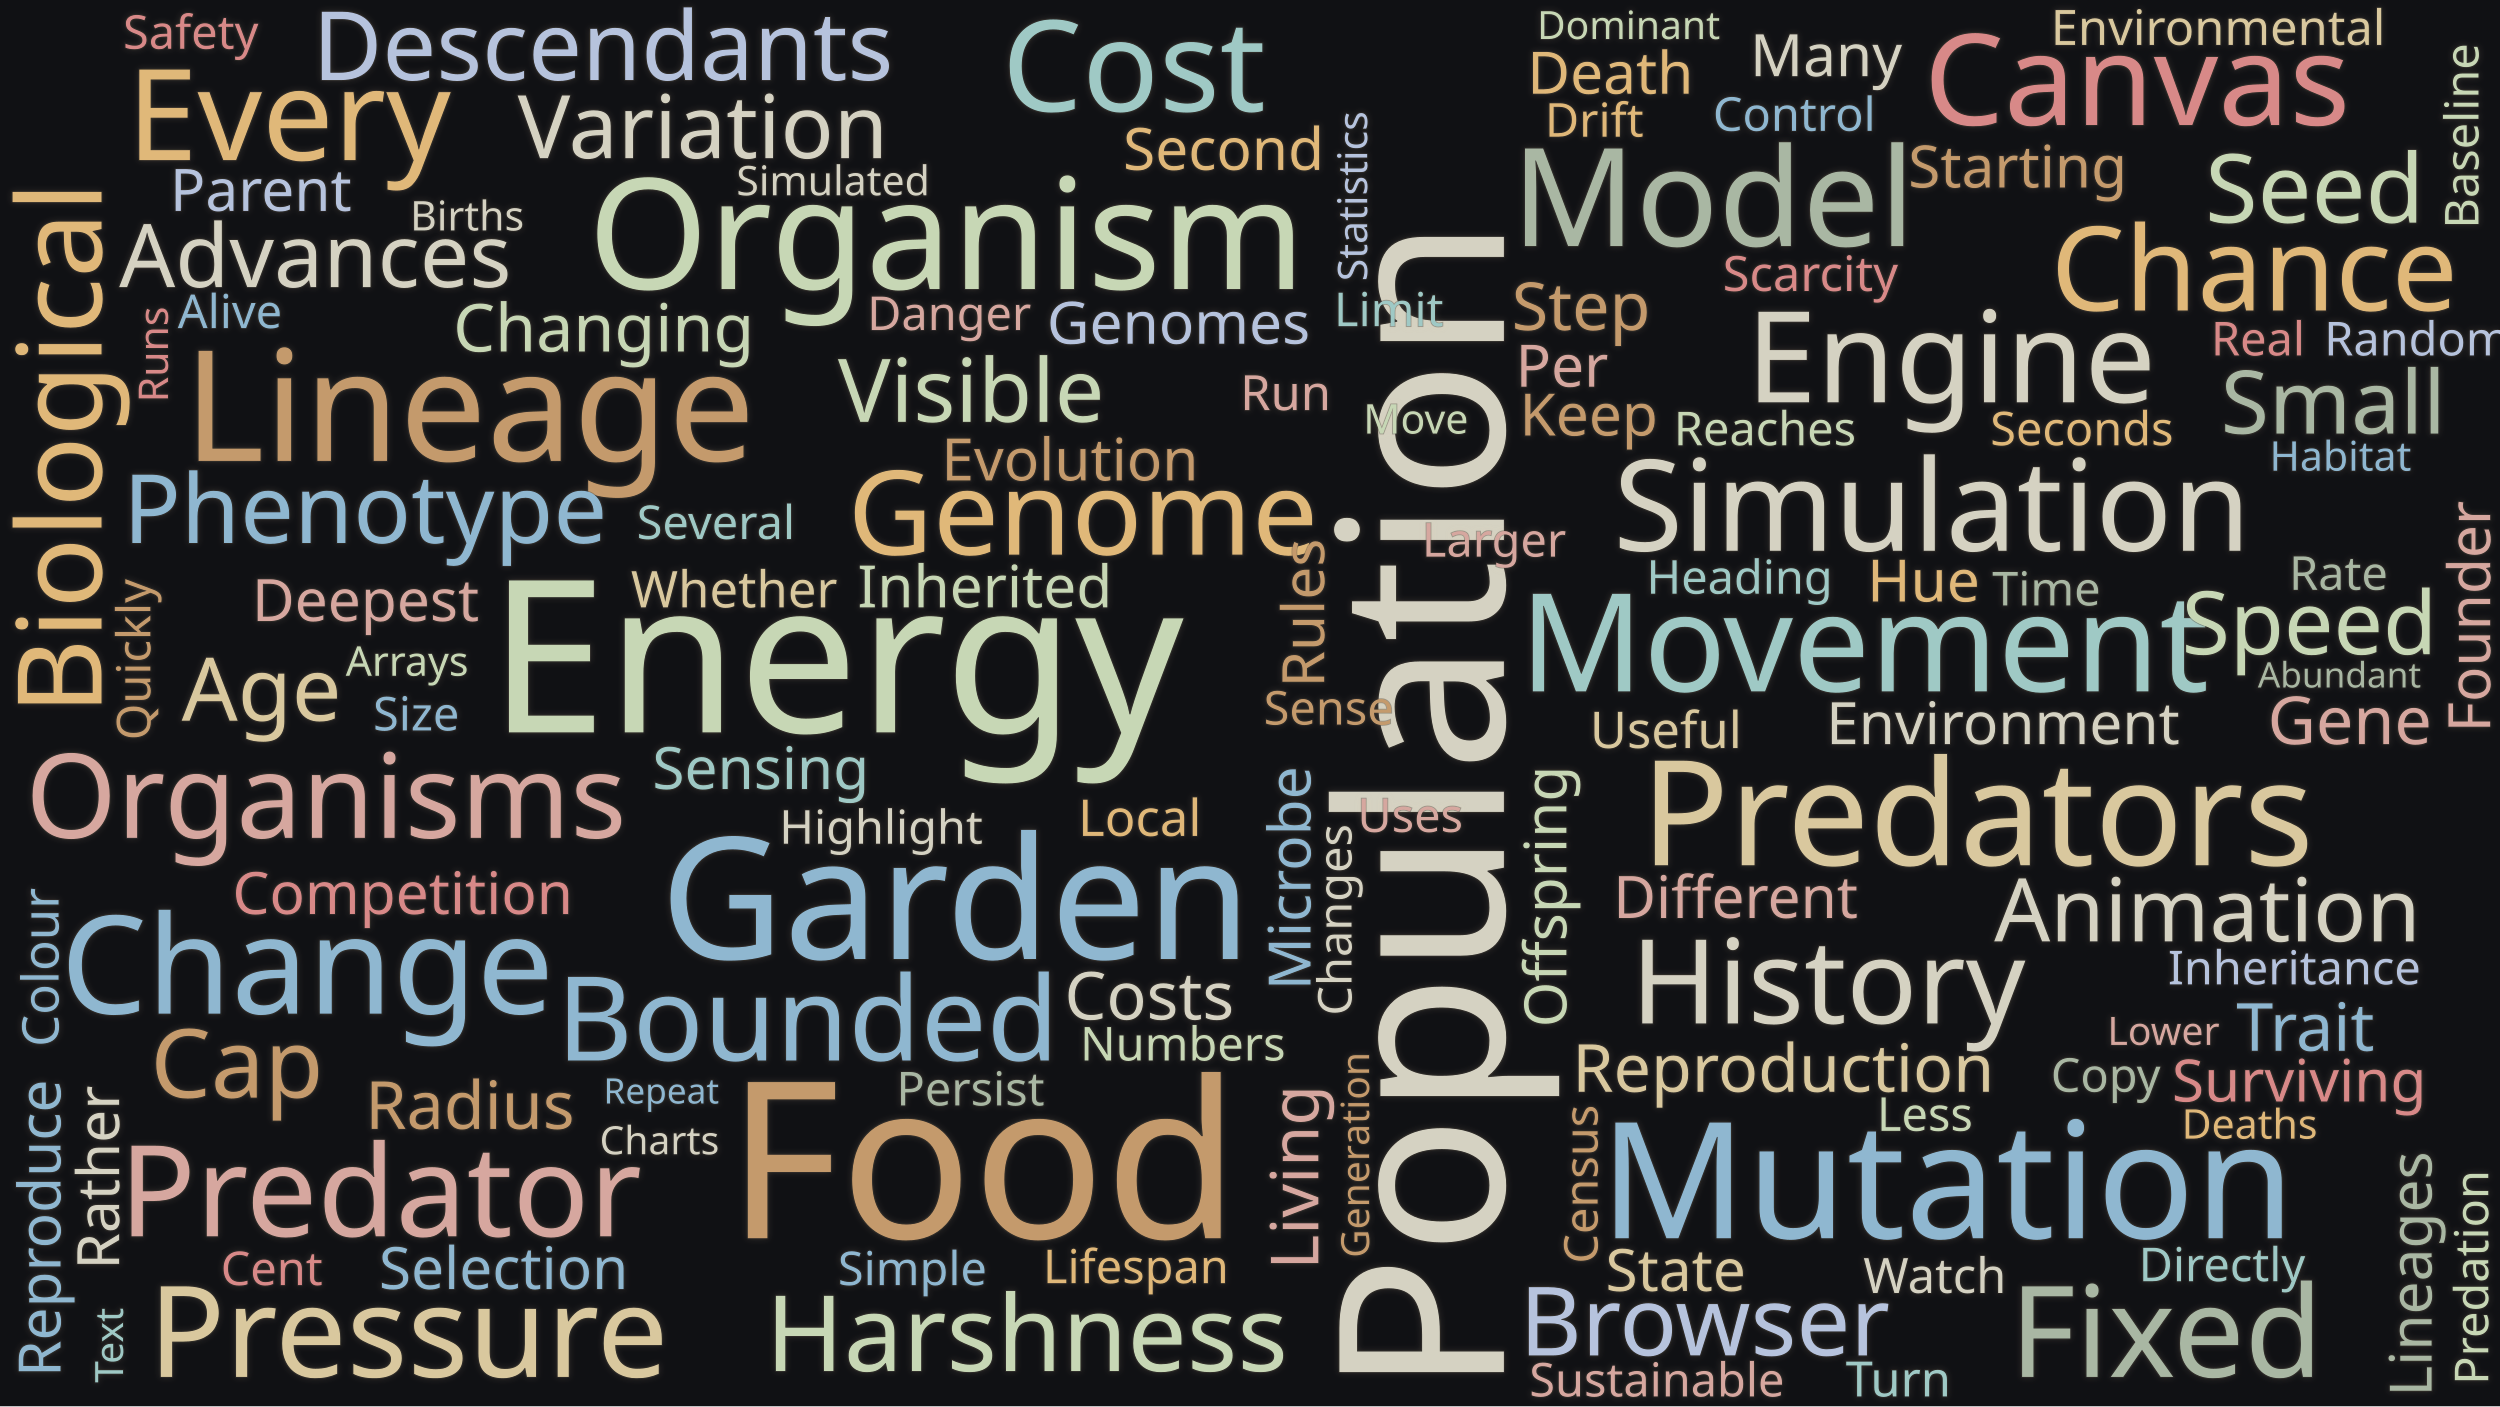
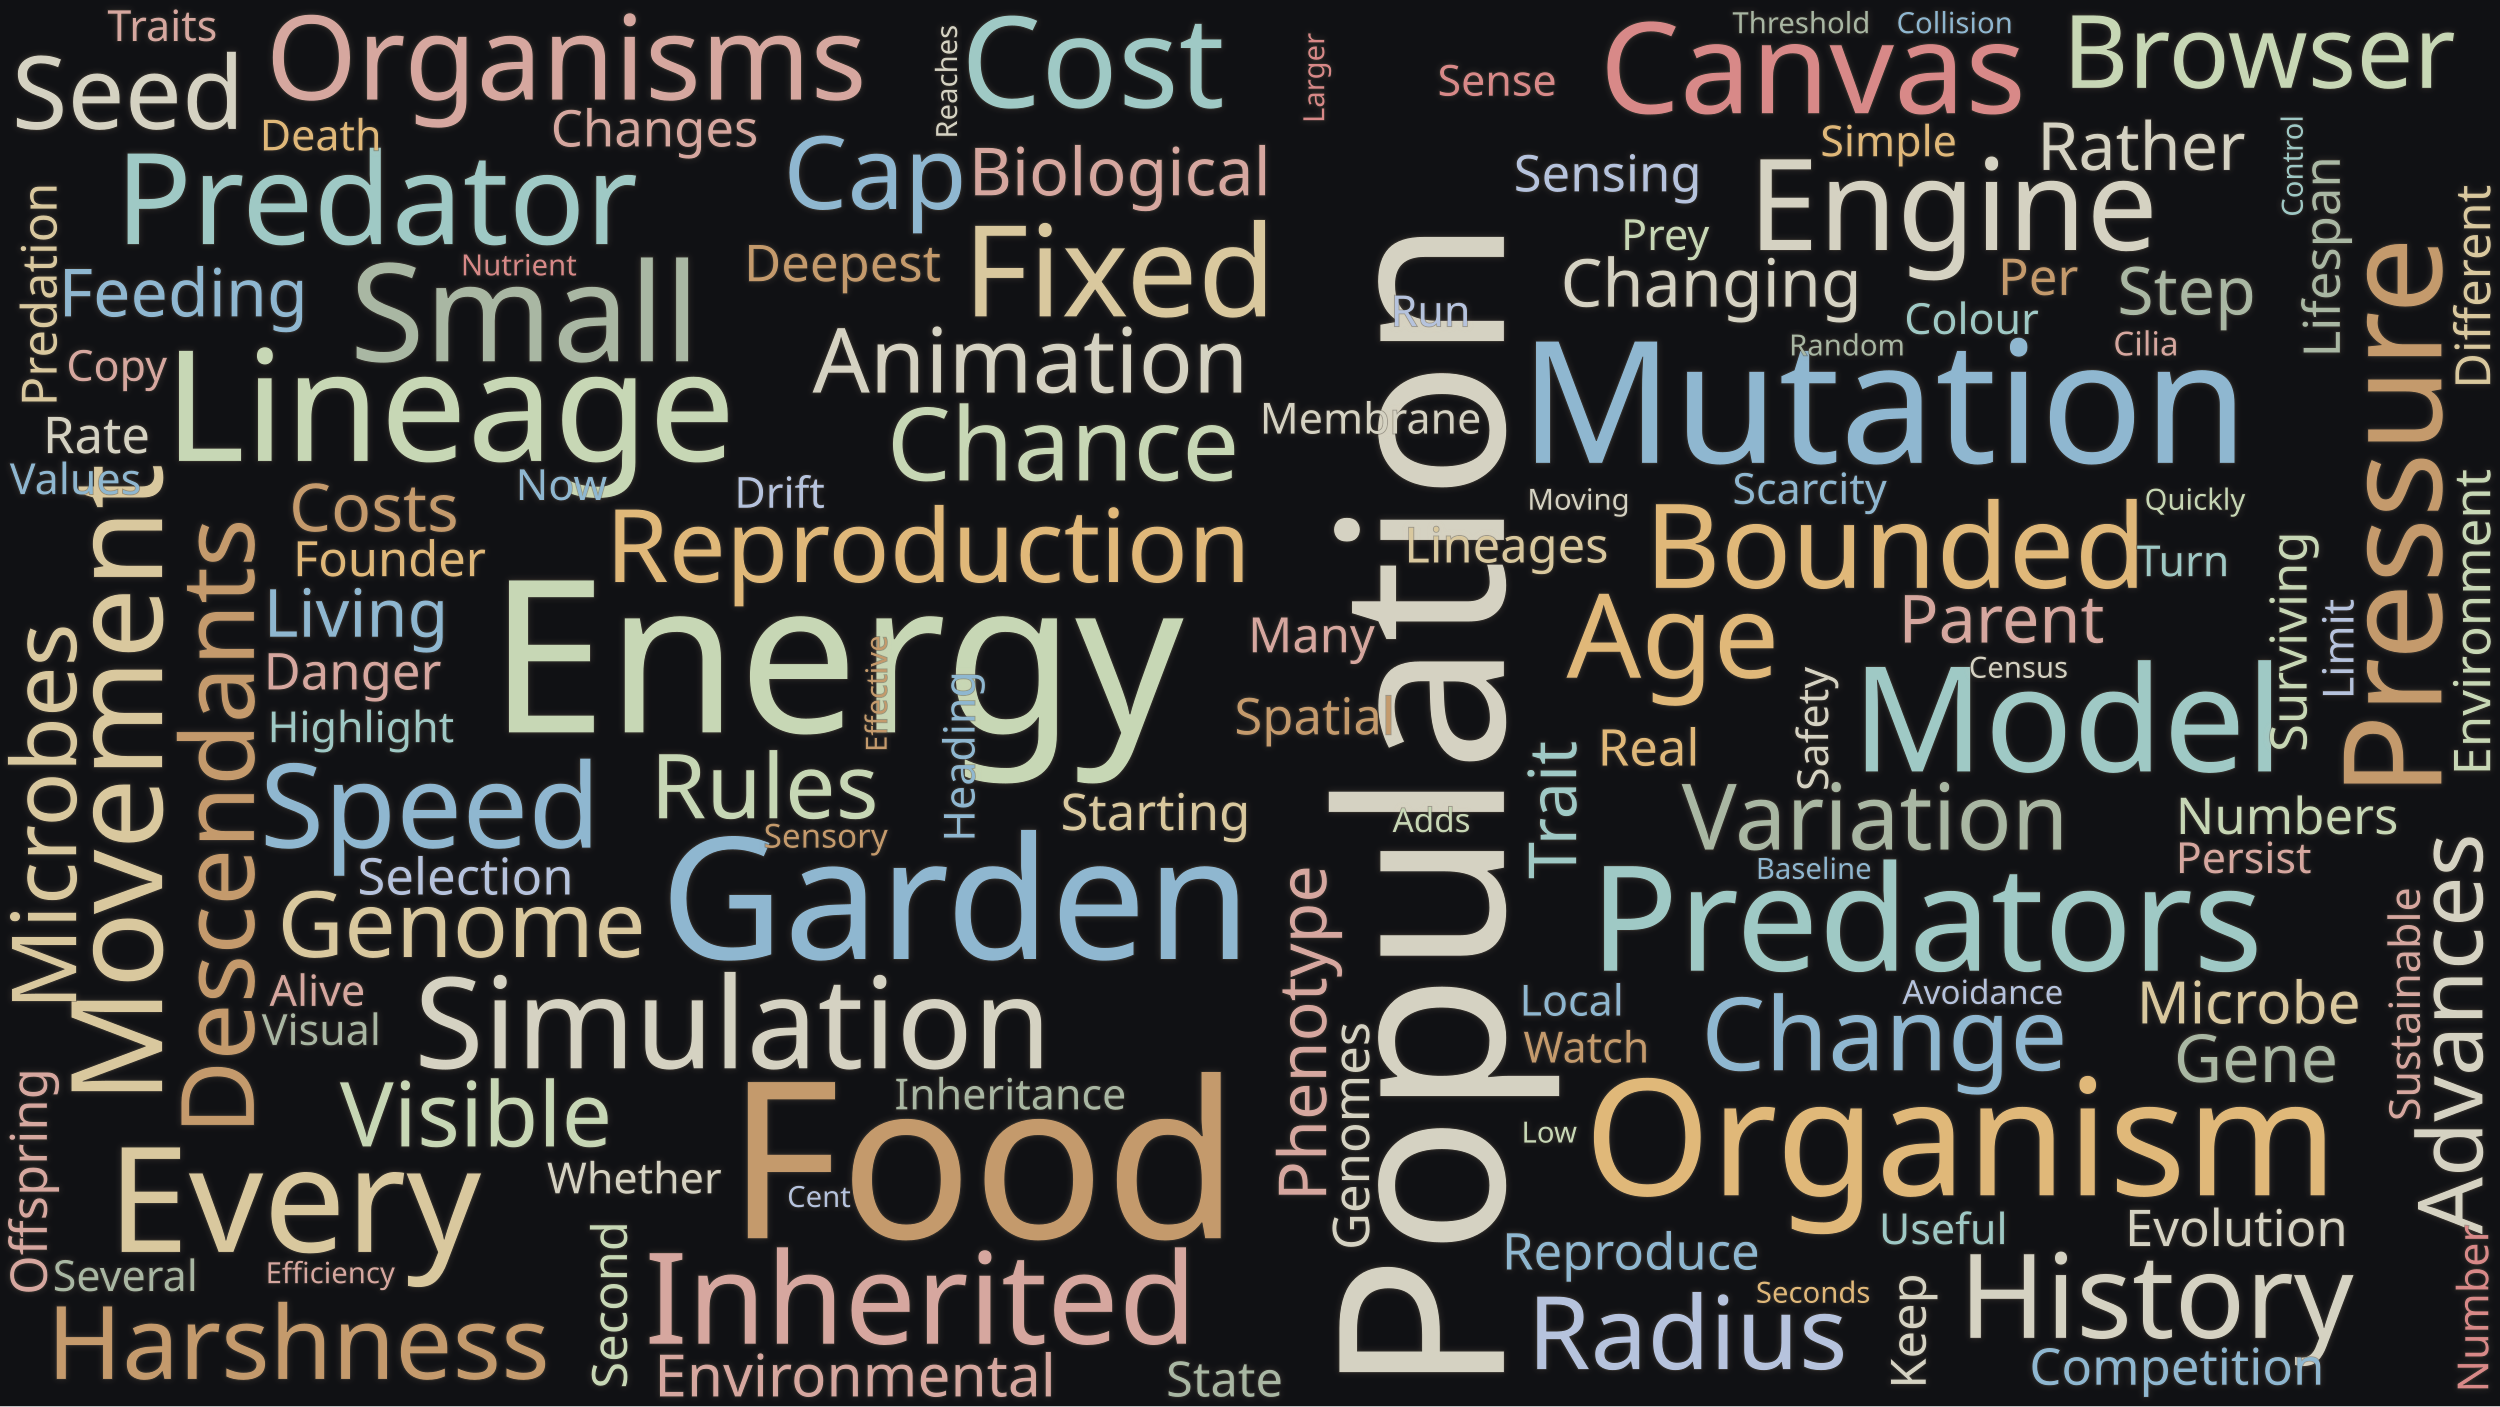
<svg xmlns="http://www.w3.org/2000/svg" role="img" aria-label="Artificial Life Lab: Evolve a Digital Ecosystem in Your Browser" width="1280" height="720">
  <defs>
    <filter id="wordGlow" x="-20%" y="-20%" width="140%" height="140%">
      <feDropShadow dx="0" dy="0" stdDeviation="1.6" flood-color="#d8c7a1" flood-opacity="0.18" />
    </filter>
  </defs>
  <style>text { filter: url(#wordGlow); paint-order: stroke fill; stroke: rgba(16,17,20,.34); stroke-width: .9px; }</style>
  <style>text{font-family:'Droid Sans Mono';font-weight:normal;font-style:normal;}</style>
  <rect width="100%" height="100%" style="fill:#101114" />
  <text transform="translate(770,714) rotate(-90)" font-size="118" style="fill:#d5d2c2">Population</text>
  <text transform="translate(372,634)" font-size="112" style="fill:#c49a6c">Food</text>
  <text transform="translate(250,375)" font-size="109" style="fill:#c7d7b5">Energy</text>
  <text transform="translate(338,491)" font-size="87" style="fill:#8fb7d0">Garden</text>
-   <text transform="translate(819,634)" font-size="83" style="fill:#8fb7d0">Mutation</text>
-   <text transform="translate(94,236)" font-size="79" style="fill:#c49a6c">Lineage</text>
-   <text transform="translate(301,148)" font-size="79" style="fill:#c7d7b5">Organism</text>
-   <text transform="translate(840,443)" font-size="75" style="fill:#d9c89e">Predators</text>
-   <text transform="translate(778,354)" font-size="70" style="fill:#9fc9c5">Movement</text>
-   <text transform="translate(774,126)" font-size="70" style="fill:#a9b7a3">Model</text>
-   <text transform="translate(31,519)" font-size="70" style="fill:#8fb7d0">Change</text>
-   <text transform="translate(65,82)" font-size="65" style="fill:#e0b879">Every</text>
-   <text transform="translate(76,705)" font-size="65" style="fill:#d9c89e">Pressure</text>
-   <text transform="translate(61,633)" font-size="65" style="fill:#d6a79f">Predator</text>
-   <text transform="translate(1029,705)" font-size="65" style="fill:#a9b7a3">Fixed</text>
-   <text transform="translate(826,282)" font-size="65" style="fill:#d5d2c2">Simulation</text>
-   <text transform="translate(513,57)" font-size="65" style="fill:#9fc9c5">Cost</text>
-   <text transform="translate(894,206)" font-size="65" style="fill:#d5d2c2">Engine</text>
-   <text transform="translate(985,64)" font-size="65" style="fill:#d88988">Canvas</text>
-   <text transform="translate(835,524)" font-size="60" style="fill:#d5d2c2">History</text>
-   <text transform="translate(434,284)" font-size="60" style="fill:#e0b879">Genome</text>
-   <text transform="translate(13,429)" font-size="60" style="fill:#d6a79f">Organisms</text>
-   <text transform="translate(285,543)" font-size="60" style="fill:#8fb7d0">Bounded</text>
-   <text transform="translate(1050,159)" font-size="60" style="fill:#e0b879">Chance</text>
-   <text transform="translate(52,366) rotate(-90)" font-size="60" style="fill:#e0b879">Biological</text>
-   <text transform="translate(392,702)" font-size="54" style="fill:#c7d7b5">Harshness</text>
-   <text transform="translate(160,41)" font-size="49" style="fill:#b6c3dd">Descendants</text>
-   <text transform="translate(77,562)" font-size="49" style="fill:#c49a6c">Cap</text>
-   <text transform="translate(778,694)" font-size="49" style="fill:#b6c3dd">Browser</text>
-   <text transform="translate(63,278)" font-size="49" style="fill:#8fb7d0">Phenotype</text>
-   <text transform="translate(1129,114)" font-size="49" style="fill:#c7d7b5">Seed</text>
-   <text transform="translate(265,81)" font-size="45" style="fill:#d5d2c2">Variation</text>
-   <text transform="translate(1137,222)" font-size="45" style="fill:#a9b7a3">Small</text>
-   <text transform="translate(93,369)" font-size="45" style="fill:#d9c89e">Age</text>
-   <text transform="translate(1021,482)" font-size="45" style="fill:#d5d2c2">Animation</text>
-   <text transform="translate(429,216)" font-size="45" style="fill:#c7d7b5">Visible</text>
-   <text transform="translate(1117,335)" font-size="45" style="fill:#c7d7b5">Speed</text>
-   <text transform="translate(61,147)" font-size="45" style="fill:#d5d2c2">Advances</text>
-   <text transform="translate(805,559)" font-size="34" style="fill:#d9c89e">Reproduction</text>
-   <text transform="translate(187,578)" font-size="34" style="fill:#c49a6c">Radius</text>
-   <text transform="translate(232,180)" font-size="34" style="fill:#c7d7b5">Changing</text>
-   <text transform="translate(545,522)" font-size="34" style="fill:#d5d2c2">Costs</text>
-   <text transform="translate(1161,381)" font-size="34" style="fill:#d6a79f">Gene</text>
-   <text transform="translate(774,169)" font-size="34" style="fill:#c49a6c">Step</text>
-   <text transform="translate(675,650) rotate(-90)" font-size="34" style="fill:#d6a79f">Living</text>
-   <text transform="translate(1145,538)" font-size="34" style="fill:#8fb7d0">Trait</text>
-   <text transform="translate(671,507) rotate(-90)" font-size="30" style="fill:#8fb7d0">Microbe</text>
-   <text transform="translate(678,352) rotate(-90)" font-size="30" style="fill:#c49a6c">Rules</text>
-   <text transform="translate(119,468)" font-size="30" style="fill:#d88988">Competition</text>
-   <text transform="translate(129,318)" font-size="30" style="fill:#d6a79f">Deepest</text>
-   <text transform="translate(1112,564)" font-size="30" style="fill:#d88988">Surviving</text>
-   <text transform="translate(334,404)" font-size="30" style="fill:#9fc9c5">Sensing</text>
-   <text transform="translate(782,48)" font-size="30" style="fill:#e0b879">Death</text>
-   <text transform="translate(31,705) rotate(-90)" font-size="30" style="fill:#8fb7d0">Reproduce</text>
-   <text transform="translate(482,246)" font-size="30" style="fill:#c49a6c">Evolution</text>
-   <text transform="translate(802,526) rotate(-90)" font-size="30" style="fill:#c7d7b5">Offspring</text>
-   <text transform="translate(87,108)" font-size="30" style="fill:#b6c3dd">Parent</text>
-   <text transform="translate(194,660)" font-size="30" style="fill:#8fb7d0">Selection</text>
-   <text transform="translate(935,381)" font-size="30" style="fill:#d5d2c2">Environment</text>
-   <text transform="translate(956,308)" font-size="30" style="fill:#e0b879">Hue</text>
-   <text transform="translate(977,96)" font-size="30" style="fill:#c49a6c">Starting</text>
-   <text transform="translate(439,311)" font-size="30" style="fill:#c7d7b5">Inherited</text>
-   <text transform="translate(776,198)" font-size="30" style="fill:#d6a79f">Per</text>
-   <text transform="translate(536,176)" font-size="30" style="fill:#b6c3dd">Genomes</text>
-   <text transform="translate(1245,715) rotate(-90)" font-size="30" style="fill:#a9b7a3">Lineages</text>
-   <text transform="translate(575,87)" font-size="30" style="fill:#e0b879">Second</text>
-   <text transform="translate(1275,375) rotate(-90)" font-size="30" style="fill:#d6a79f">Founder</text>
-   <text transform="translate(826,470)" font-size="30" style="fill:#d6a79f">Different</text>
-   <text transform="translate(896,39)" font-size="30" style="fill:#d5d2c2">Many</text>
-   <text transform="translate(822,661)" font-size="30" style="fill:#d9c89e">State</text>
-   <text transform="translate(778,223)" font-size="30" style="fill:#c49a6c">Keep</text>
-   <text transform="translate(61,650) rotate(-90)" font-size="30" style="fill:#d5d2c2">Rather</text>
-   <text transform="translate(814,383)" font-size="26" style="fill:#d9c89e">Useful</text>
-   <text transform="translate(323,311)" font-size="26" style="fill:#d9c89e">Whether</text>
-   <text transform="translate(30,536) rotate(-90)" font-size="26" style="fill:#8fb7d0">Colour</text>
-   <text transform="translate(552,428)" font-size="26" style="fill:#e0b879">Local</text>
-   <text transform="translate(1050,23)" font-size="25" style="fill:#d9c89e">Environmental</text>
-   <text transform="translate(635,210)" font-size="25" style="fill:#d6a79f">Run</text>
-   <text transform="translate(882,149)" font-size="25" style="fill:#d88988">Scarcity</text>
-   <text transform="translate(954,662)" font-size="25" style="fill:#d5d2c2">Watch</text>
-   <text transform="translate(945,715)" font-size="25" style="fill:#9fc9c5">Turn</text>
-   <text transform="translate(399,432)" font-size="24" style="fill:#d5d2c2">Highlight</text>
-   <text transform="translate(326,276)" font-size="24" style="fill:#9fc9c5">Several</text>
-   <text transform="translate(429,658)" font-size="24" style="fill:#8fb7d0">Simple</text>
-   <text transform="translate(1110,504)" font-size="24" style="fill:#b6c3dd">Inheritance</text>
-   <text transform="translate(91,168)" font-size="24" style="fill:#8fb7d0">Alive</text>
-   <text transform="translate(647,371)" font-size="24" style="fill:#c49a6c">Sense</text>
-   <text transform="translate(843,304)" font-size="24" style="fill:#9fc9c5">Heading</text>
-   <text transform="translate(1132,182)" font-size="24" style="fill:#d88988">Real</text>
-   <text transform="translate(553,543)" font-size="24" style="fill:#c7d7b5">Numbers</text>
-   <text transform="translate(1050,559)" font-size="24" style="fill:#a9b7a3">Copy</text>
-   <text transform="translate(534,657)" font-size="24" style="fill:#e0b879">Lifespan</text>
-   <text transform="translate(459,566)" font-size="24" style="fill:#a9b7a3">Persist</text>
-   <text transform="translate(791,70)" font-size="24" style="fill:#e0b879">Drift</text>
-   <text transform="translate(783,715)" font-size="24" style="fill:#d6a79f">Sustainable</text>
-   <text transform="translate(63,25)" font-size="24" style="fill:#d88988">Safety</text>
-   <text transform="translate(683,167)" font-size="24" style="fill:#9fc9c5">Limit</text>
-   <text transform="translate(191,374)" font-size="24" style="fill:#8fb7d0">Size</text>
-   <text transform="translate(1095,656)" font-size="24" style="fill:#9fc9c5">Directly</text>
-   <text transform="translate(961,579)" font-size="24" style="fill:#c7d7b5">Less</text>
-   <text transform="translate(857,228)" font-size="24" style="fill:#c7d7b5">Reaches</text>
-   <text transform="translate(728,285)" font-size="24" style="fill:#d6a79f">Larger</text>
-   <text transform="translate(77,379) rotate(-90)" font-size="24" style="fill:#c49a6c">Quickly</text>
-   <text transform="translate(692,520) rotate(-90)" font-size="24" style="fill:#d5d2c2">Changes</text>
-   <text transform="translate(1019,228)" font-size="24" style="fill:#e0b879">Seconds</text>
-   <text transform="translate(1269,117) rotate(-90)" font-size="24" style="fill:#c7d7b5">Baseline</text>
-   <text transform="translate(113,658)" font-size="24" style="fill:#d88988">Cent</text>
-   <text transform="translate(877,67)" font-size="24" style="fill:#8fb7d0">Control</text>
-   <text transform="translate(1172,302)" font-size="24" style="fill:#a9b7a3">Rate</text>
-   <text transform="translate(818,647) rotate(-90)" font-size="24" style="fill:#c49a6c">Census</text>
-   <text transform="translate(1274,709) rotate(-90)" font-size="24" style="fill:#c7d7b5">Predation</text>
-   <text transform="translate(444,169)" font-size="24" style="fill:#d6a79f">Danger</text>
-   <text transform="translate(1190,182)" font-size="24" style="fill:#b6c3dd">Random</text>
-   <text transform="translate(695,426)" font-size="24" style="fill:#d6a79f">Uses</text>
-   <text transform="translate(1020,310)" font-size="24" style="fill:#a9b7a3">Time</text>
-   <text transform="translate(377,100)" font-size="21" style="fill:#d5d2c2">Simulated</text>
-   <text transform="translate(86,206) rotate(-90)" font-size="21" style="fill:#d88988">Runs</text>
-   <text transform="translate(210,118)" font-size="21" style="fill:#d5d2c2">Births</text>
-   <text transform="translate(177,346)" font-size="21" style="fill:#c7d7b5">Arrays</text>
-   <text transform="translate(698,222)" font-size="21" style="fill:#c7d7b5">Move</text>
-   <text transform="translate(1117,583)" font-size="21" style="fill:#e0b879">Deaths</text>
-   <text transform="translate(1162,241)" font-size="21" style="fill:#8fb7d0">Habitat</text>
-   <text transform="translate(700,144) rotate(-90)" font-size="21" style="fill:#b6c3dd">Statistics</text>
-   <text transform="translate(787,20)" font-size="20" style="fill:#c7d7b5">Dominant</text>
-   <text transform="translate(701,644) rotate(-90)" font-size="20" style="fill:#c49a6c">Generation</text>
-   <text transform="translate(1079,535)" font-size="20" style="fill:#d6a79f">Lower</text>
-   <text transform="translate(63,708) rotate(-90)" font-size="20" style="fill:#9fc9c5">Text</text>
-   <text transform="translate(307,591)" font-size="20" style="fill:#d5d2c2">Charts</text>
-   <text transform="translate(1156,352)" font-size="18" style="fill:#a9b7a3">Abundant</text>
-   <text transform="translate(309,565)" font-size="18" style="fill:#8fb7d0">Repeat</text>
+   <text transform="translate(778,237)" font-size="87" style="fill:#8fb7d0">Mutation</text>
+   <text transform="translate(811,612)" font-size="83" style="fill:#e0b879">Organism</text>
+   <text transform="translate(84,236)" font-size="79" style="fill:#c7d7b5">Lineage</text>
+   <text transform="translate(55,641)" font-size="75" style="fill:#d9c89e">Every</text>
+   <text transform="translate(948,395)" font-size="75" style="fill:#9fc9c5">Model</text>
+   <text transform="translate(814,497)" font-size="75" style="fill:#9fc9c5">Predators</text>
+   <text transform="translate(179,185)" font-size="70" style="fill:#a9b7a3">Small</text>
+   <text transform="translate(1250,408) rotate(-90)" font-size="70" style="fill:#c49a6c">Pressure</text>
+   <text transform="translate(59,125)" font-size="65" style="fill:#9fc9c5">Predator</text>
+   <text transform="translate(83,565) rotate(-90)" font-size="65" style="fill:#d9c89e">Movement</text>
+   <text transform="translate(330,688)" font-size="65" style="fill:#d6a79f">Inherited</text>
+   <text transform="translate(493,162)" font-size="65" style="fill:#d9c89e">Fixed</text>
+   <text transform="translate(212,547)" font-size="65" style="fill:#d5d2c2">Simulation</text>
+   <text transform="translate(492,55)" font-size="65" style="fill:#9fc9c5">Cost</text>
+   <text transform="translate(895,128)" font-size="65" style="fill:#d5d2c2">Engine</text>
+   <text transform="translate(819,58)" font-size="65" style="fill:#d88988">Canvas</text>
+   <text transform="translate(1003,685)" font-size="60" style="fill:#d5d2c2">History</text>
+   <text transform="translate(802,347)" font-size="60" style="fill:#e0b879">Age</text>
+   <text transform="translate(136,51)" font-size="60" style="fill:#d6a79f">Organisms</text>
+   <text transform="translate(133,434)" font-size="60" style="fill:#8fb7d0">Speed</text>
+   <text transform="translate(842,301)" font-size="60" style="fill:#e0b879">Bounded</text>
+   <text transform="translate(310,298)" font-size="52" style="fill:#e0b879">Reproduction</text>
+   <text transform="translate(454,246)" font-size="52" style="fill:#c7d7b5">Chance</text>
+   <text transform="translate(782,701)" font-size="52" style="fill:#b6c3dd">Radius</text>
+   <text transform="translate(24,706)" font-size="52" style="fill:#c49a6c">Harshness</text>
+   <text transform="translate(871,548)" font-size="52" style="fill:#8fb7d0">Change</text>
+   <text transform="translate(130,581) rotate(-90)" font-size="52" style="fill:#c49a6c">Descendants</text>
+   <text transform="translate(401,107)" font-size="52" style="fill:#8fb7d0">Cap</text>
+   <text transform="translate(1056,45)" font-size="52" style="fill:#c7d7b5">Browser</text>
+   <text transform="translate(6,66)" font-size="52" style="fill:#d5d2c2">Seed</text>
+   <text transform="translate(861,435)" font-size="47" style="fill:#a9b7a3">Variation</text>
+   <text transform="translate(142,490)" font-size="47" style="fill:#d9c89e">Genome</text>
+   <text transform="translate(416,201)" font-size="46" style="fill:#d5d2c2">Animation</text>
+   <text transform="translate(174,587)" font-size="46" style="fill:#c7d7b5">Visible</text>
+   <text transform="translate(333,419)" font-size="46" style="fill:#c7d7b5">Rules</text>
+   <text transform="translate(1271,632) rotate(-90)" font-size="46" style="fill:#d5d2c2">Advances</text>
+   <text transform="translate(39,517) rotate(-90)" font-size="46" style="fill:#d9c89e">Microbes</text>
+   <text transform="translate(496,100)" font-size="34" style="fill:#d6a79f">Biological</text>
+   <text transform="translate(799,157)" font-size="34" style="fill:#d5d2c2">Changing</text>
+   <text transform="translate(972,329)" font-size="34" style="fill:#d6a79f">Parent</text>
+   <text transform="translate(148,272)" font-size="34" style="fill:#c49a6c">Costs</text>
+   <text transform="translate(679,615) rotate(-90)" font-size="34" style="fill:#d6a79f">Phenotype</text>
+   <text transform="translate(30,162)" font-size="34" style="fill:#8fb7d0">Feeding</text>
+   <text transform="translate(1113,554)" font-size="34" style="fill:#a9b7a3">Gene</text>
+   <text transform="translate(1084,161)" font-size="34" style="fill:#a9b7a3">Step</text>
+   <text transform="translate(135,326)" font-size="34" style="fill:#8fb7d0">Living</text>
+   <text transform="translate(1043,87)" font-size="34" style="fill:#d5d2c2">Rather</text>
+   <text transform="translate(807,450) rotate(-90)" font-size="34" style="fill:#9fc9c5">Trait</text>
+   <text transform="translate(1094,524)" font-size="30" style="fill:#d9c89e">Microbe</text>
+   <text transform="translate(335,715)" font-size="30" style="fill:#d6a79f">Environmental</text>
+   <text transform="translate(1039,709)" font-size="26" style="fill:#8fb7d0">Competition</text>
+   <text transform="translate(381,144)" font-size="26" style="fill:#c49a6c">Deepest</text>
+   <text transform="translate(1181,385) rotate(-90)" font-size="26" style="fill:#c7d7b5">Surviving</text>
+   <text transform="translate(775,98)" font-size="26" style="fill:#b6c3dd">Sensing</text>
+   <text transform="translate(769,650)" font-size="26" style="fill:#8fb7d0">Reproduce</text>
+   <text transform="translate(1088,638)" font-size="26" style="fill:#d5d2c2">Evolution</text>
+   <text transform="translate(818,392)" font-size="26" style="fill:#e0b879">Real</text>
+   <text transform="translate(632,376)" font-size="26" style="fill:#c49a6c">Spatial</text>
+   <text transform="translate(1114,427)" font-size="26" style="fill:#c7d7b5">Numbers</text>
+   <text transform="translate(24,663) rotate(-90)" font-size="26" style="fill:#d6a79f">Offspring</text>
+   <text transform="translate(183,458)" font-size="26" style="fill:#b6c3dd">Selection</text>
+   <text transform="translate(1198,183) rotate(-90)" font-size="26" style="fill:#a9b7a3">Lifespan</text>
+   <text transform="translate(1275,397) rotate(-90)" font-size="26" style="fill:#c7d7b5">Environment</text>
+   <text transform="translate(135,353)" font-size="26" style="fill:#d6a79f">Danger</text>
+   <text transform="translate(282,75)" font-size="26" style="fill:#d6a79f">Changes</text>
+   <text transform="translate(22,232)" font-size="26" style="fill:#d5d2c2">Rate</text>
+   <text transform="translate(543,425)" font-size="26" style="fill:#d9c89e">Starting</text>
+   <text transform="translate(1023,151)" font-size="26" style="fill:#c49a6c">Per</text>
+   <text transform="translate(701,640) rotate(-90)" font-size="26" style="fill:#d5d2c2">Genomes</text>
+   <text transform="translate(719,288)" font-size="25" style="fill:#d9c89e">Lineages</text>
+   <text transform="translate(29,208) rotate(-90)" font-size="25" style="fill:#d9c89e">Predation</text>
+   <text transform="translate(321,711) rotate(-90)" font-size="25" style="fill:#c7d7b5">Second</text>
+   <text transform="translate(150,295)" font-size="25" style="fill:#e0b879">Founder</text>
+   <text transform="translate(1275,199) rotate(-90)" font-size="25" style="fill:#d9c89e">Different</text>
+   <text transform="translate(639,334)" font-size="25" style="fill:#d6a79f">Many</text>
+   <text transform="translate(597,715)" font-size="25" style="fill:#a9b7a3">State</text>
+   <text transform="translate(986,711) rotate(-90)" font-size="25" style="fill:#d5d2c2">Keep</text>
+   <text transform="translate(962,637)" font-size="22" style="fill:#9fc9c5">Useful</text>
+   <text transform="translate(280,611)" font-size="22" style="fill:#d5d2c2">Whether</text>
+   <text transform="translate(975,171)" font-size="22" style="fill:#9fc9c5">Colour</text>
+   <text transform="translate(778,520)" font-size="22" style="fill:#8fb7d0">Local</text>
+   <text transform="translate(712,167)" font-size="22" style="fill:#b6c3dd">Run</text>
+   <text transform="translate(887,258)" font-size="22" style="fill:#8fb7d0">Scarcity</text>
+   <text transform="translate(780,544)" font-size="22" style="fill:#c49a6c">Watch</text>
+   <text transform="translate(1094,295)" font-size="22" style="fill:#9fc9c5">Turn</text>
+   <text transform="translate(137,380)" font-size="22" style="fill:#9fc9c5">Highlight</text>
+   <text transform="translate(830,128)" font-size="22" style="fill:#c7d7b5">Prey</text>
+   <text transform="translate(27,661)" font-size="22" style="fill:#a9b7a3">Several</text>
+   <text transform="translate(932,80)" font-size="22" style="fill:#e0b879">Simple</text>
+   <text transform="translate(458,568)" font-size="22" style="fill:#a9b7a3">Inheritance</text>
+   <text transform="translate(133,77)" font-size="22" style="fill:#e0b879">Death</text>
+   <text transform="translate(138,515)" font-size="22" style="fill:#d6a79f">Alive</text>
+   <text transform="translate(736,49)" font-size="22" style="fill:#d88988">Sense</text>
+   <text transform="translate(499,431) rotate(-90)" font-size="22" style="fill:#8fb7d0">Heading</text>
+   <text transform="translate(34,195)" font-size="22" style="fill:#d6a79f">Copy</text>
+   <text transform="translate(55,21)" font-size="22" style="fill:#d6a79f">Traits</text>
+   <text transform="translate(5,253)" font-size="22" style="fill:#8fb7d0">Values</text>
+   <text transform="translate(1114,447)" font-size="22" style="fill:#d6a79f">Persist</text>
+   <text transform="translate(376,260)" font-size="22" style="fill:#b6c3dd">Drift</text>
+   <text transform="translate(1239,574) rotate(-90)" font-size="22" style="fill:#d6a79f">Sustainable</text>
+   <text transform="translate(936,405) rotate(-90)" font-size="22" style="fill:#d5d2c2">Safety</text>
+   <text transform="translate(1205,358) rotate(-90)" font-size="22" style="fill:#b6c3dd">Limit</text>
+   <text transform="translate(645,222)" font-size="22" style="fill:#d5d2c2">Membrane</text>
+   <text transform="translate(1274,713) rotate(-90)" font-size="22" style="fill:#d88988">Number</text>
+   <text transform="translate(264,256)" font-size="22" style="fill:#8fb7d0">Now</text>
+   <text transform="translate(134,535)" font-size="22" style="fill:#a9b7a3">Visual</text>
+   <text transform="translate(391,434)" font-size="17" style="fill:#c49a6c">Sensory</text>
+   <text transform="translate(713,426)" font-size="17" style="fill:#c7d7b5">Adds</text>
+   <text transform="translate(1082,182)" font-size="17" style="fill:#d6a79f">Cilia</text>
+   <text transform="translate(974,514)" font-size="17" style="fill:#b6c3dd">Avoidance</text>
+   <text transform="translate(136,657)" font-size="15" style="fill:#d6a79f">Efficiency</text>
+   <text transform="translate(887,17)" font-size="15" style="fill:#a9b7a3">Threshold</text>
+   <text transform="translate(490,71) rotate(-90)" font-size="15" style="fill:#d5d2c2">Reaches</text>
+   <text transform="translate(678,63) rotate(-90)" font-size="15" style="fill:#d88988">Larger</text>
+   <text transform="translate(782,261)" font-size="15" style="fill:#d5d2c2">Moving</text>
+   <text transform="translate(779,585)" font-size="15" style="fill:#c7d7b5">Low</text>
+   <text transform="translate(1098,261)" font-size="15" style="fill:#c7d7b5">Quickly</text>
+   <text transform="translate(899,667)" font-size="15" style="fill:#e0b879">Seconds</text>
+   <text transform="translate(899,450)" font-size="15" style="fill:#8fb7d0">Baseline</text>
+   <text transform="translate(403,618)" font-size="15" style="fill:#b6c3dd">Cent</text>
+   <text transform="translate(1179,111) rotate(-90)" font-size="15" style="fill:#9fc9c5">Control</text>
+   <text transform="translate(236,141)" font-size="15" style="fill:#d88988">Nutrient</text>
+   <text transform="translate(454,385) rotate(-90)" font-size="15" style="fill:#c49a6c">Effective</text>
+   <text transform="translate(1008,347)" font-size="15" style="fill:#d5d2c2">Census</text>
+   <text transform="translate(916,182)" font-size="15" style="fill:#a9b7a3">Random</text>
+   <text transform="translate(971,17)" font-size="15" style="fill:#8fb7d0">Collision</text>
</svg>
